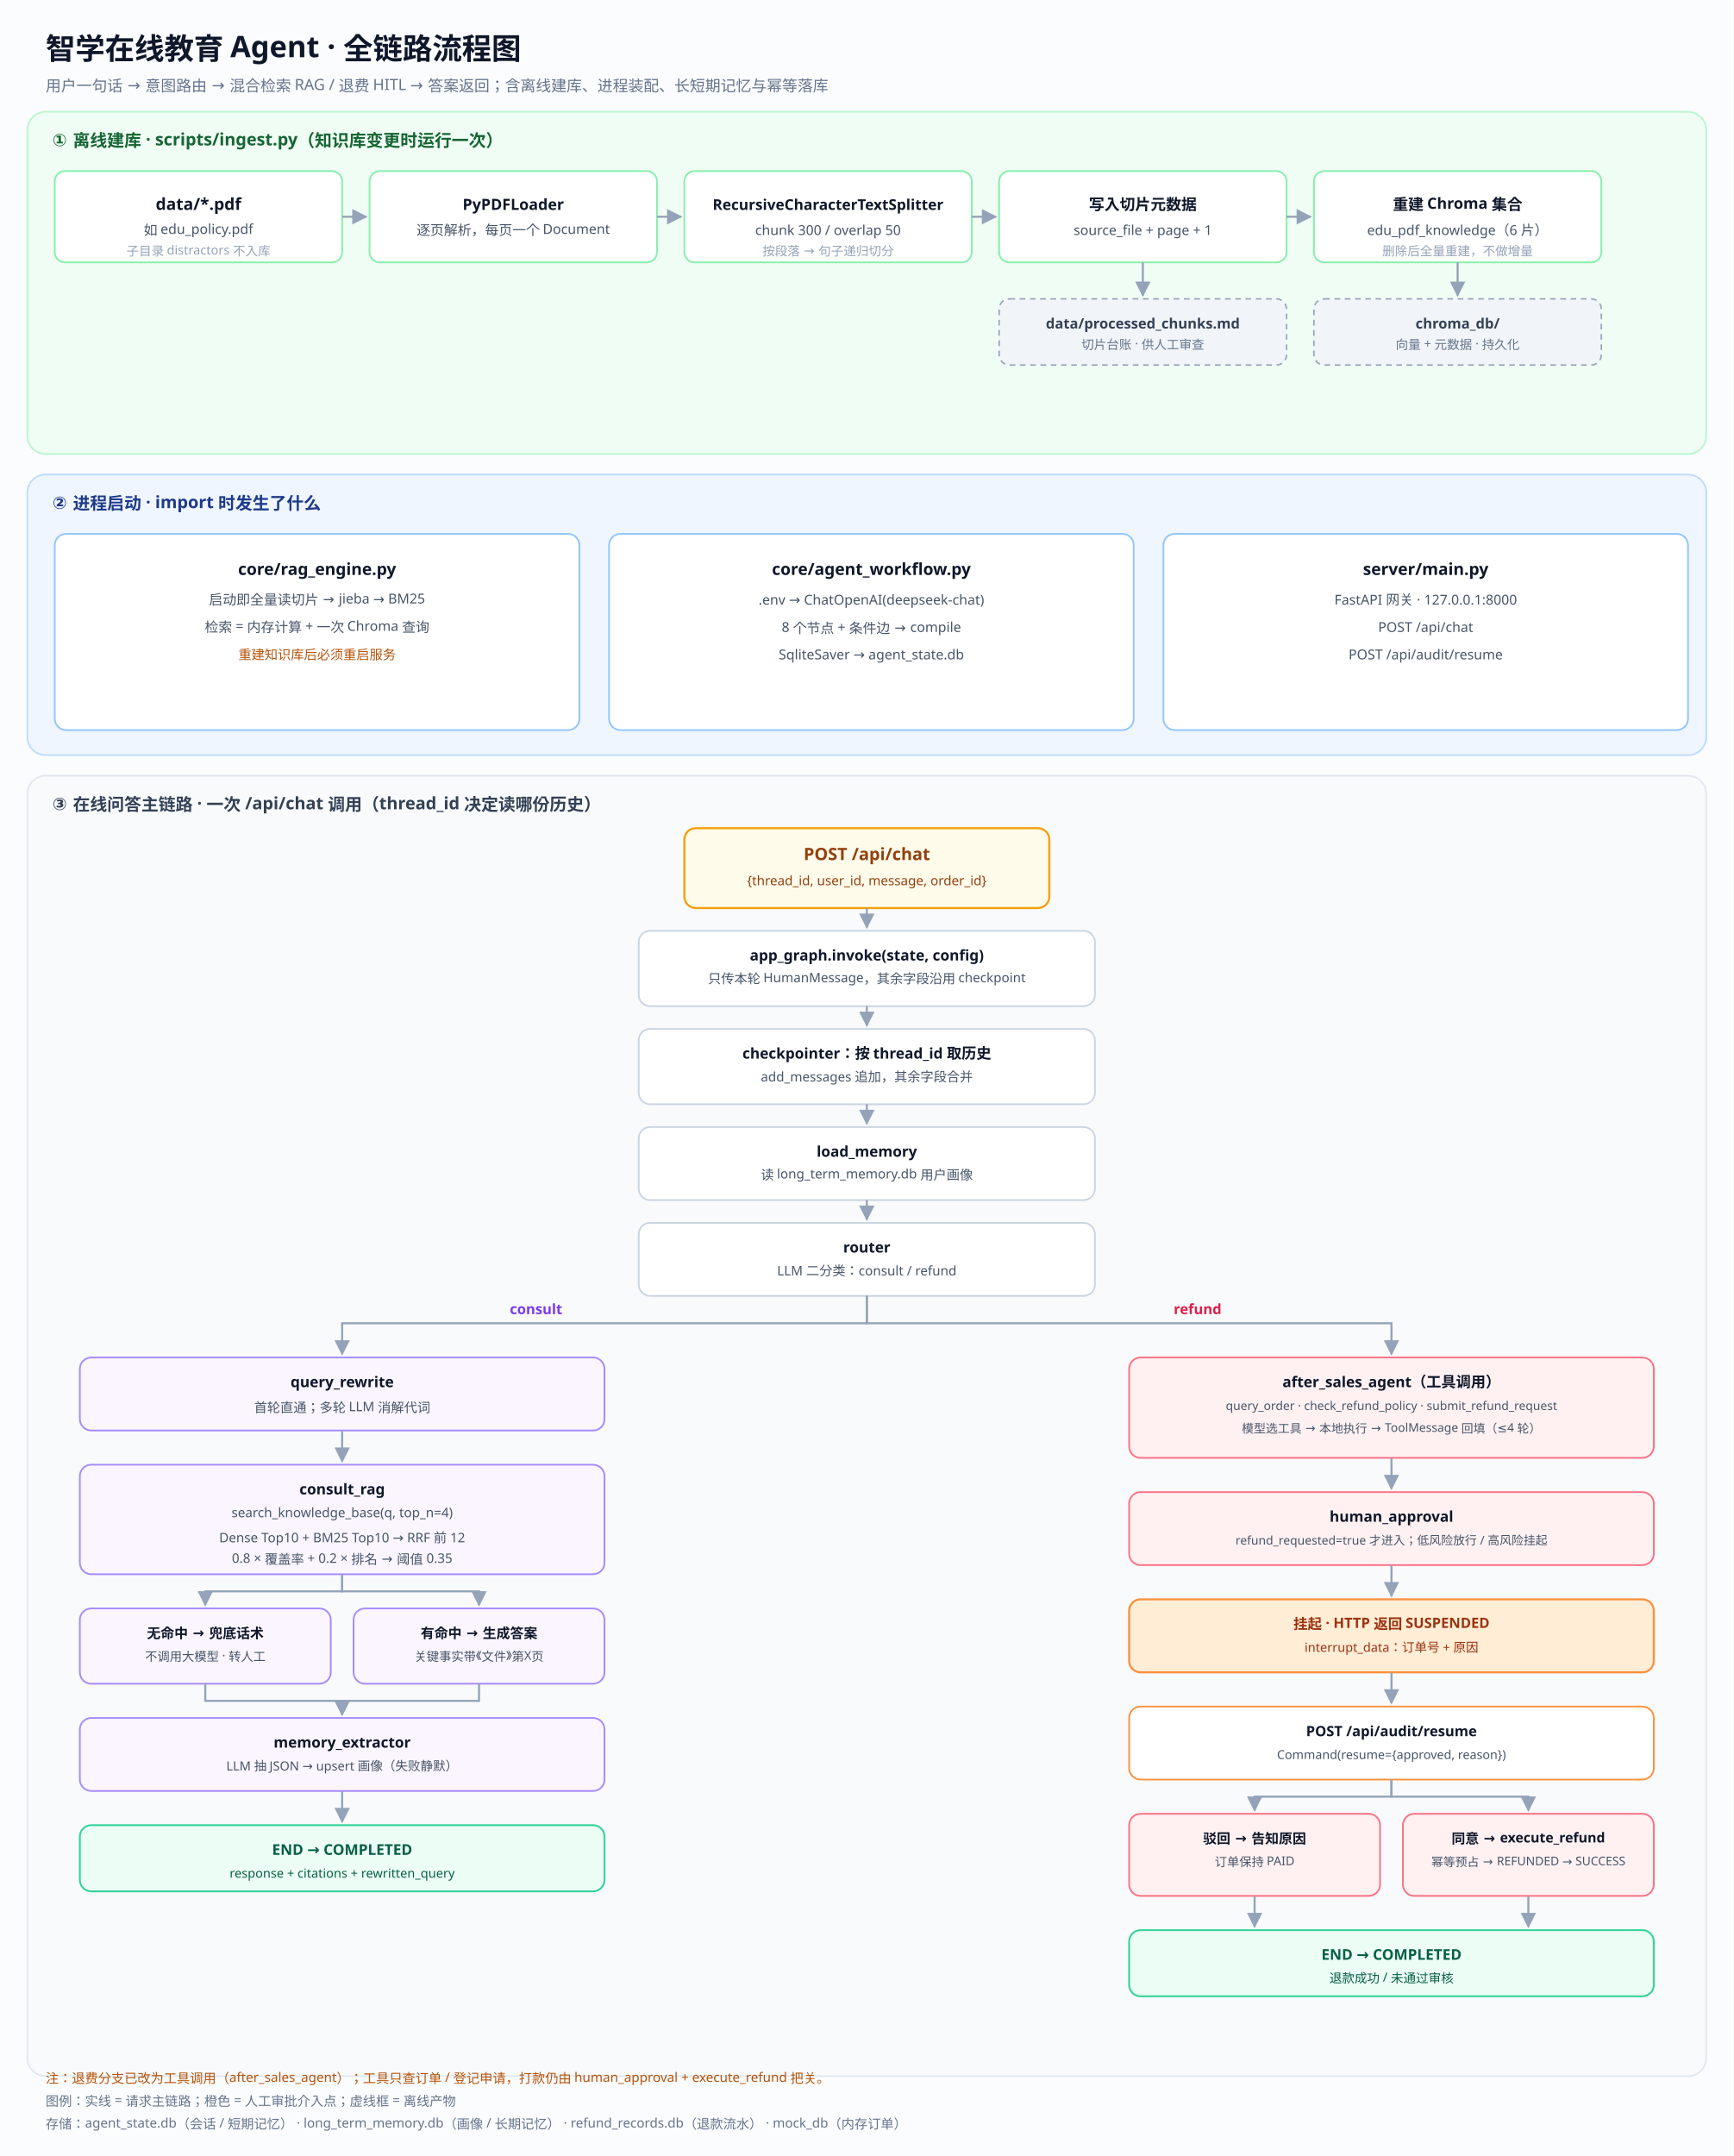
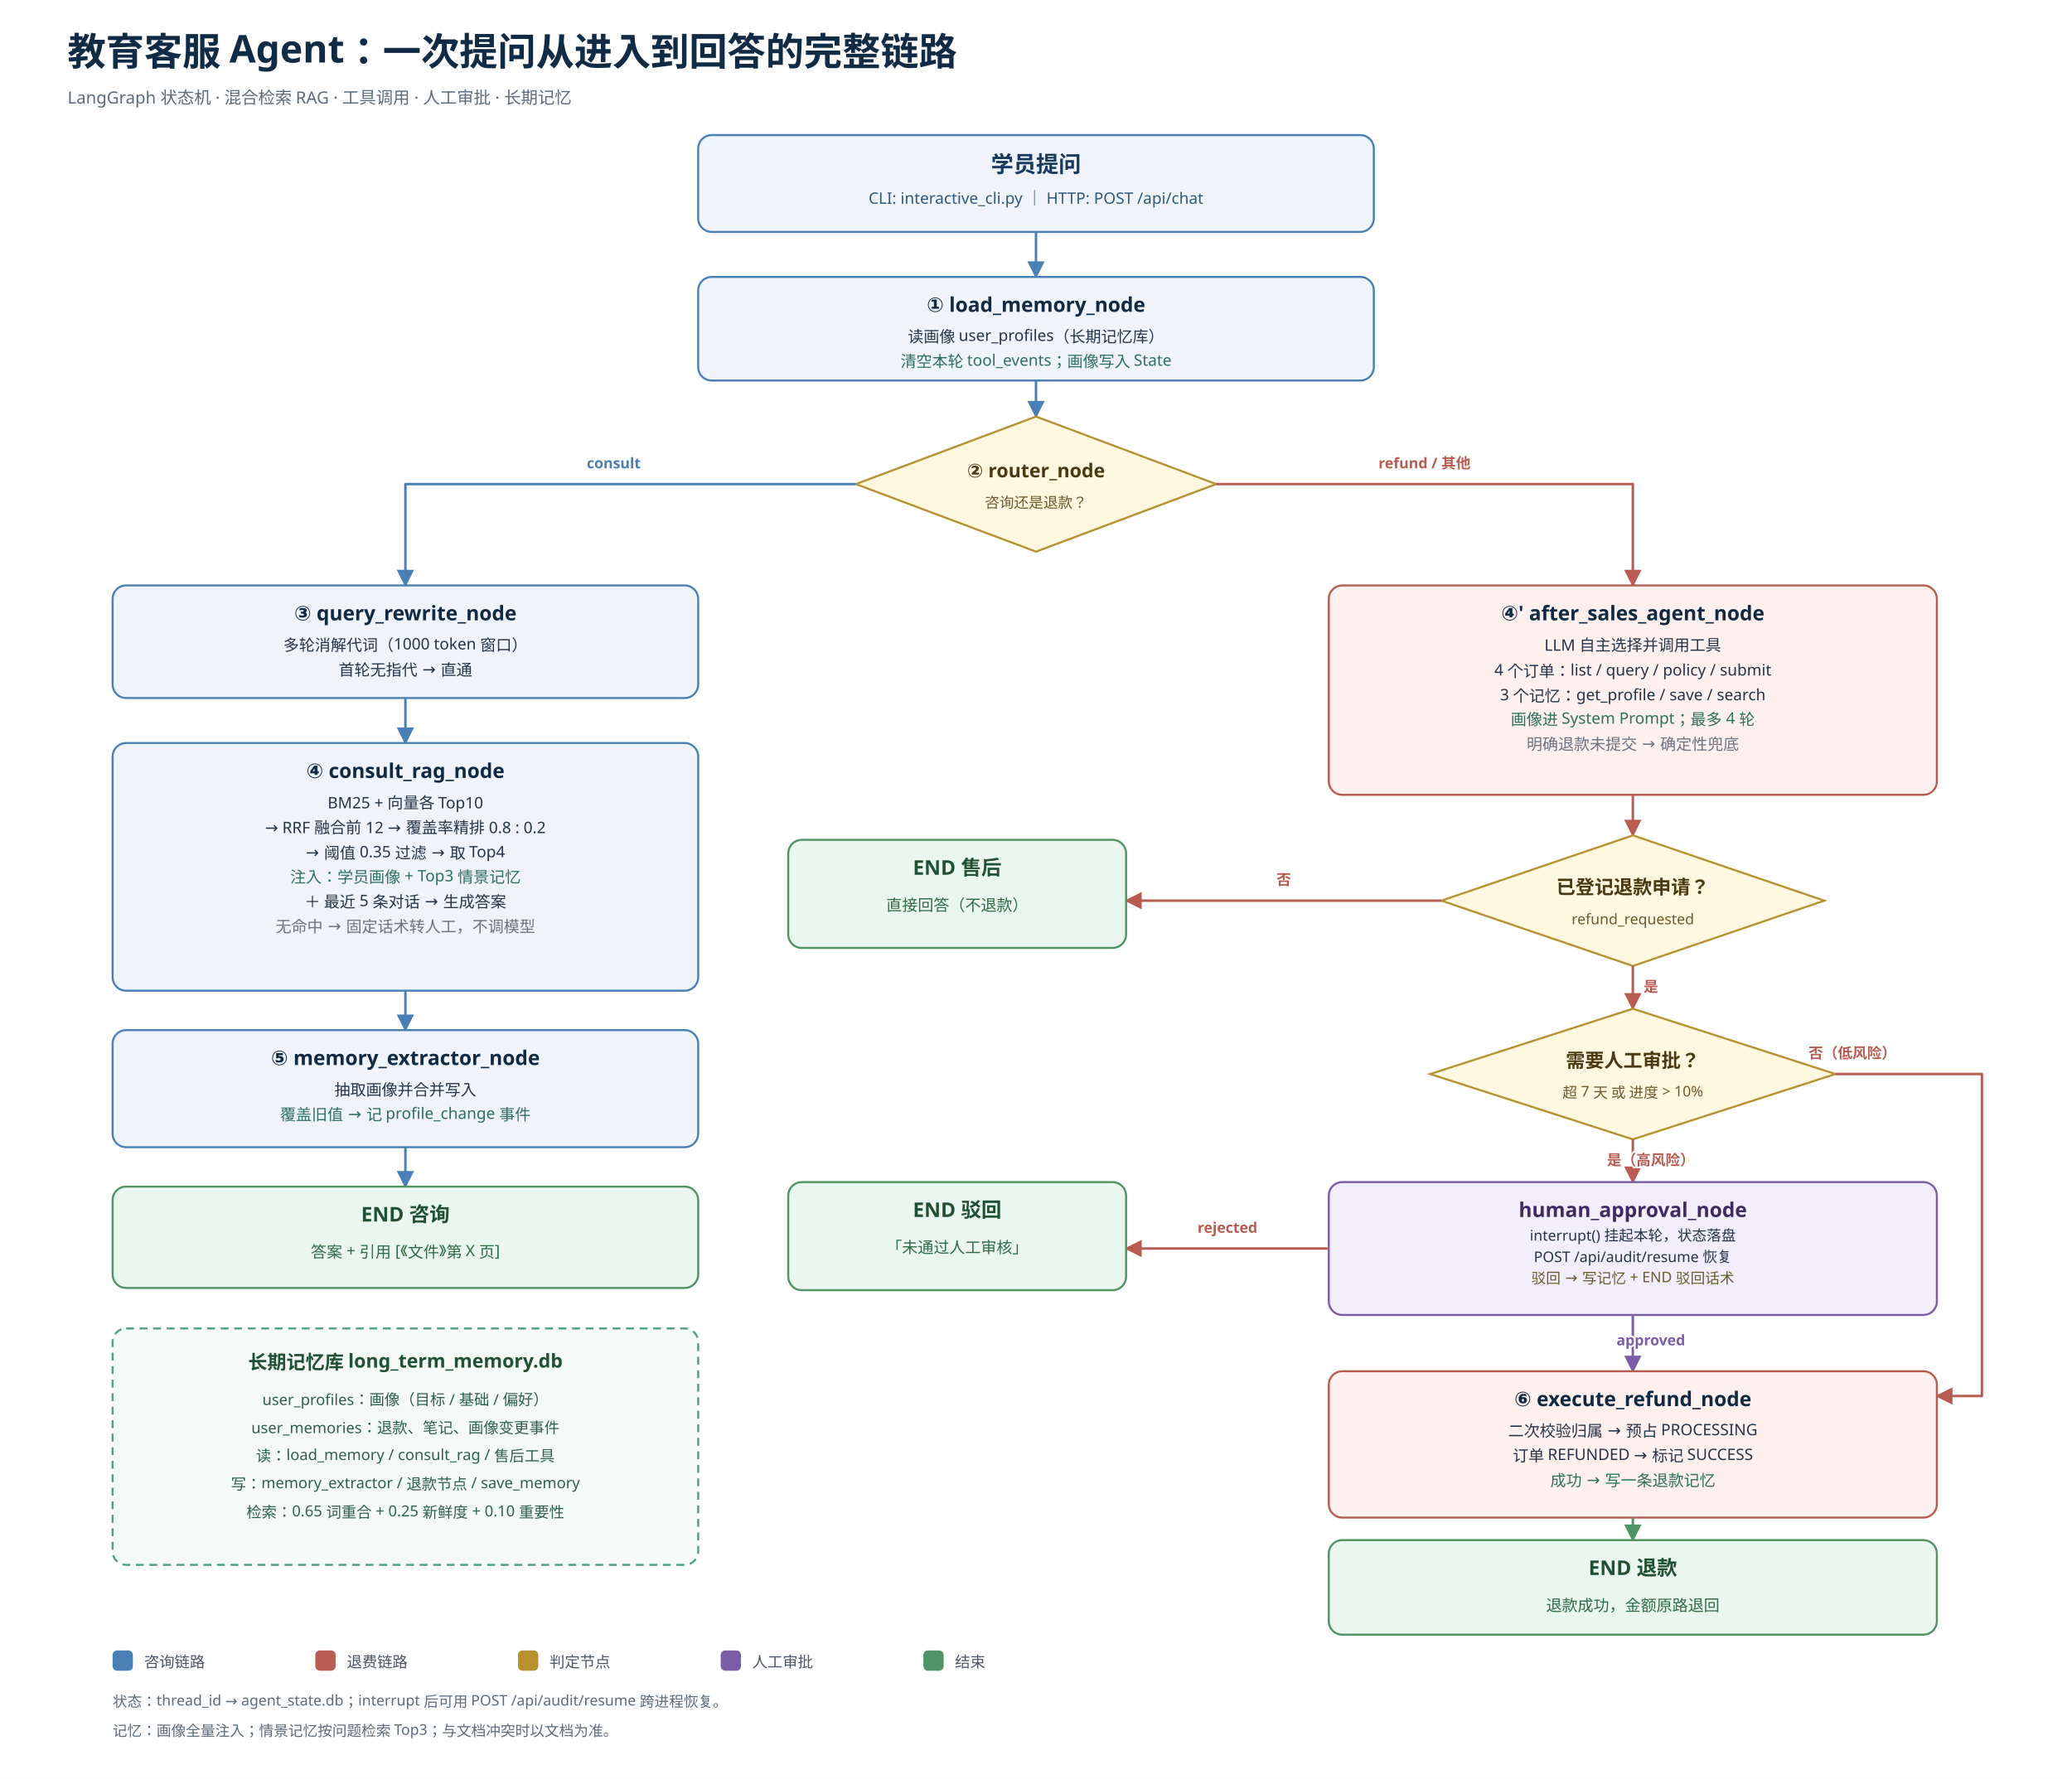
- <svg xmlns="http://www.w3.org/2000/svg" width="1520" height="1890" viewBox="0 0 1520 1890" font-family="'Microsoft YaHei','PingFang SC','Noto Sans SC',sans-serif">
+ <svg xmlns="http://www.w3.org/2000/svg" width="1840" height="1580" viewBox="0 0 1840 1580">
  <defs>
-     <marker id="ar" viewBox="0 0 10 10" refX="9" refY="5" markerWidth="7.5" markerHeight="7.5" orient="auto-start-reverse">
-       <path d="M0,0 L10,5 L0,10 Z" fill="#94a3b8" />
+     <marker id="arrow-blue" viewBox="0 0 10 10" refX="9" refY="5" markerWidth="7" markerHeight="7" orient="auto-start-reverse">
+       <path d="M 0 0 L 10 5 L 0 10 z" fill="#4a7fb5" />
+     </marker>
+     <marker id="arrow-red" viewBox="0 0 10 10" refX="9" refY="5" markerWidth="7" markerHeight="7" orient="auto-start-reverse">
+       <path d="M 0 0 L 10 5 L 0 10 z" fill="#b85c52" />
+     </marker>
+     <marker id="arrow-purple" viewBox="0 0 10 10" refX="9" refY="5" markerWidth="7" markerHeight="7" orient="auto-start-reverse">
+       <path d="M 0 0 L 10 5 L 0 10 z" fill="#7b5ea7" />
+     </marker>
+     <marker id="arrow-green" viewBox="0 0 10 10" refX="9" refY="5" markerWidth="7" markerHeight="7" orient="auto-start-reverse">
+       <path d="M 0 0 L 10 5 L 0 10 z" fill="#4f9464" />
+     </marker>
+     <marker id="arrow-yellow" viewBox="0 0 10 10" refX="9" refY="5" markerWidth="7" markerHeight="7" orient="auto-start-reverse">
+       <path d="M 0 0 L 10 5 L 0 10 z" fill="#b8912f" />
+     </marker>
+     <marker id="arrow-gray" viewBox="0 0 10 10" refX="9" refY="5" markerWidth="7" markerHeight="7" orient="auto-start-reverse">
+       <path d="M 0 0 L 10 5 L 0 10 z" fill="#6b7280" />
    </marker>
  </defs>
-   <rect width="1520" height="1890" fill="#fbfcfe" />
-   <text x="40" y="52" font-size="26" font-weight="700" fill="#0f172a">智学在线教育 Agent · 全链路流程图</text>
-   <text x="40" y="80" font-size="13.5" fill="#64748b">用户一句话 → 意图路由 → 混合检索 RAG / 退费 HITL → 答案返回；含离线建库、进程装配、长短期记忆与幂等落库</text>
-   <rect x="24" y="98" width="1472" height="300" rx="16" fill="#f0fdf4" stroke="#bbf7d0" stroke-width="1.5" />
-   <text x="46" y="128" font-size="15" font-weight="700" fill="#166534">① 离线建库 · scripts/ingest.py（知识库变更时运行一次）</text>
-   <rect x="48" y="150" width="252" height="80" rx="9" fill="#ffffff" stroke="#86efac" stroke-width="1.5" />
-   <text x="174" y="184" text-anchor="middle" font-size="14.5" font-weight="600" fill="#0f172a">data/*.pdf</text>
-   <text x="174" y="206" text-anchor="middle" font-size="12" fill="#475569">如 edu_policy.pdf</text>
-   <text x="174" y="224" text-anchor="middle" font-size="11" fill="#94a3b8">子目录 distractors 不入库</text>
-   <rect x="324" y="150" width="252" height="80" rx="9" fill="#ffffff" stroke="#86efac" stroke-width="1.5" />
-   <text x="450" y="184" text-anchor="middle" font-size="13.5" font-weight="600" fill="#0f172a">PyPDFLoader</text>
-   <text x="450" y="206" text-anchor="middle" font-size="12" fill="#475569">逐页解析，每页一个 Document</text>
-   <rect x="600" y="150" width="252" height="80" rx="9" fill="#ffffff" stroke="#86efac" stroke-width="1.5" />
-   <text x="726" y="184" text-anchor="middle" font-size="13" font-weight="600" fill="#0f172a">RecursiveCharacterTextSplitter</text>
-   <text x="726" y="206" text-anchor="middle" font-size="12" fill="#475569">chunk 300 / overlap 50</text>
-   <text x="726" y="224" text-anchor="middle" font-size="11" fill="#94a3b8">按段落 → 句子递归切分</text>
-   <rect x="876" y="150" width="252" height="80" rx="9" fill="#ffffff" stroke="#86efac" stroke-width="1.5" />
-   <text x="1002" y="184" text-anchor="middle" font-size="13.5" font-weight="600" fill="#0f172a">写入切片元数据</text>
-   <text x="1002" y="206" text-anchor="middle" font-size="12" fill="#475569">source_file + page + 1</text>
-   <rect x="1152" y="150" width="252" height="80" rx="9" fill="#ffffff" stroke="#86efac" stroke-width="1.5" />
-   <text x="1278" y="184" text-anchor="middle" font-size="13.5" font-weight="600" fill="#0f172a">重建 Chroma 集合</text>
-   <text x="1278" y="206" text-anchor="middle" font-size="12" fill="#475569">edu_pdf_knowledge（6 片）</text>
-   <text x="1278" y="224" text-anchor="middle" font-size="11" fill="#94a3b8">删除后全量重建，不做增量</text>
-   <rect x="876" y="262" width="252" height="58" rx="9" fill="#f1f5f9" stroke="#94a3b8" stroke-width="1.3" stroke-dasharray="5 4" />
-   <text x="1002" y="288" text-anchor="middle" font-size="12.5" font-weight="600" fill="#334155">data/processed_chunks.md</text>
-   <text x="1002" y="306" text-anchor="middle" font-size="11" fill="#64748b">切片台账 · 供人工审查</text>
-   <rect x="1152" y="262" width="252" height="58" rx="9" fill="#f1f5f9" stroke="#94a3b8" stroke-width="1.3" stroke-dasharray="5 4" />
-   <text x="1278" y="288" text-anchor="middle" font-size="12.5" font-weight="600" fill="#334155">chroma_db/</text>
-   <text x="1278" y="306" text-anchor="middle" font-size="11" fill="#64748b">向量 + 元数据 · 持久化</text>
-   <path d="M300 190 H321" stroke="#94a3b8" stroke-width="1.8" fill="none" marker-end="url(#ar)" />
-   <path d="M576 190 H597" stroke="#94a3b8" stroke-width="1.8" fill="none" marker-end="url(#ar)" />
-   <path d="M852 190 H873" stroke="#94a3b8" stroke-width="1.8" fill="none" marker-end="url(#ar)" />
-   <path d="M1128 190 H1149" stroke="#94a3b8" stroke-width="1.8" fill="none" marker-end="url(#ar)" />
-   <path d="M1002 230 V259" stroke="#94a3b8" stroke-width="1.8" fill="none" marker-end="url(#ar)" />
-   <path d="M1278 230 V259" stroke="#94a3b8" stroke-width="1.8" fill="none" marker-end="url(#ar)" />
-   <rect x="24" y="416" width="1472" height="246" rx="16" fill="#eff6ff" stroke="#bfdbfe" stroke-width="1.5" />
-   <text x="46" y="446" font-size="15" font-weight="700" fill="#1e3a8a">② 进程启动 · import 时发生了什么</text>
-   <rect x="48" y="468" width="460" height="172" rx="10" fill="#ffffff" stroke="#93c5fd" stroke-width="1.5" />
-   <text x="278" y="504" text-anchor="middle" font-size="14.5" font-weight="700" fill="#0f172a">core/rag_engine.py</text>
-   <text x="278" y="530" text-anchor="middle" font-size="12" fill="#475569">启动即全量读切片 → jieba → BM25</text>
-   <text x="278" y="554" text-anchor="middle" font-size="12" fill="#475569">检索 = 内存计算 + 一次 Chroma 查询</text>
-   <text x="278" y="578" text-anchor="middle" font-size="11.5" fill="#b45309">重建知识库后必须重启服务</text>
-   <rect x="534" y="468" width="460" height="172" rx="10" fill="#ffffff" stroke="#93c5fd" stroke-width="1.5" />
-   <text x="764" y="504" text-anchor="middle" font-size="14.5" font-weight="700" fill="#0f172a">core/agent_workflow.py</text>
-   <text x="764" y="530" text-anchor="middle" font-size="12" fill="#475569">.env → ChatOpenAI(deepseek-chat)</text>
-   <text x="764" y="554" text-anchor="middle" font-size="12" fill="#475569">8 个节点 + 条件边 → compile</text>
-   <text x="764" y="578" text-anchor="middle" font-size="12" fill="#475569">SqliteSaver → agent_state.db</text>
-   <rect x="1020" y="468" width="460" height="172" rx="10" fill="#ffffff" stroke="#93c5fd" stroke-width="1.5" />
-   <text x="1250" y="504" text-anchor="middle" font-size="14.5" font-weight="700" fill="#0f172a">server/main.py</text>
-   <text x="1250" y="530" text-anchor="middle" font-size="12" fill="#475569">FastAPI 网关 · 127.0.0.1:8000</text>
-   <text x="1250" y="554" text-anchor="middle" font-size="12" fill="#475569">POST /api/chat</text>
-   <text x="1250" y="578" text-anchor="middle" font-size="12" fill="#475569">POST /api/audit/resume</text>
-   <rect x="24" y="680" width="1472" height="1140" rx="16" fill="#f8fafc" stroke="#e2e8f0" stroke-width="1.5" />
-   <text x="46" y="710" font-size="15" font-weight="700" fill="#334155">③ 在线问答主链路 · 一次 /api/chat 调用（thread_id 决定读哪份历史）</text>
-   <rect x="600" y="726" width="320" height="70" rx="10" fill="#fffbeb" stroke="#f59e0b" stroke-width="1.8" />
-   <text x="760" y="754" text-anchor="middle" font-size="15" font-weight="700" fill="#92400e">POST /api/chat</text>
-   <text x="760" y="776" text-anchor="middle" font-size="11.5" fill="#92400e">{thread_id, user_id, message, order_id}</text>
-   <rect x="560" y="816" width="400" height="66" rx="10" fill="#ffffff" stroke="#cbd5e1" stroke-width="1.5" />
-   <text x="760" y="842" text-anchor="middle" font-size="13" font-weight="600" fill="#0f172a">app_graph.invoke(state, config)</text>
-   <text x="760" y="862" text-anchor="middle" font-size="11.5" fill="#475569">只传本轮 HumanMessage，其余字段沿用 checkpoint</text>
-   <rect x="560" y="902" width="400" height="66" rx="10" fill="#ffffff" stroke="#cbd5e1" stroke-width="1.5" />
-   <text x="760" y="928" text-anchor="middle" font-size="13" font-weight="600" fill="#0f172a">checkpointer：按 thread_id 取历史</text>
-   <text x="760" y="948" text-anchor="middle" font-size="11.5" fill="#475569">add_messages 追加，其余字段合并</text>
-   <rect x="560" y="988" width="400" height="64" rx="10" fill="#ffffff" stroke="#cbd5e1" stroke-width="1.5" />
-   <text x="760" y="1014" text-anchor="middle" font-size="13" font-weight="600" fill="#0f172a">load_memory</text>
-   <text x="760" y="1034" text-anchor="middle" font-size="11.5" fill="#475569">读 long_term_memory.db 用户画像</text>
-   <rect x="560" y="1072" width="400" height="64" rx="10" fill="#ffffff" stroke="#cbd5e1" stroke-width="1.5" />
-   <text x="760" y="1098" text-anchor="middle" font-size="13" font-weight="600" fill="#0f172a">router</text>
-   <text x="760" y="1118" text-anchor="middle" font-size="11.5" fill="#475569">LLM 二分类：consult / refund</text>
-   <path d="M760 796 V813" stroke="#94a3b8" stroke-width="1.8" fill="none" marker-end="url(#ar)" />
-   <path d="M760 882 V899" stroke="#94a3b8" stroke-width="1.8" fill="none" marker-end="url(#ar)" />
-   <path d="M760 968 V985" stroke="#94a3b8" stroke-width="1.8" fill="none" marker-end="url(#ar)" />
-   <path d="M760 1052 V1069" stroke="#94a3b8" stroke-width="1.8" fill="none" marker-end="url(#ar)" />
-   <path d="M760 1136 V1160 H300 V1187" stroke="#94a3b8" stroke-width="1.8" fill="none" marker-end="url(#ar)" />
-   <path d="M760 1136 V1160 H1220 V1187" stroke="#94a3b8" stroke-width="1.8" fill="none" marker-end="url(#ar)" />
-   <text x="470" y="1152" text-anchor="middle" font-size="12.5" font-weight="700" fill="#7c3aed">consult</text>
-   <text x="1050" y="1152" text-anchor="middle" font-size="12.5" font-weight="700" fill="#e11d48">refund</text>
-   <rect x="70" y="1190" width="460" height="64" rx="10" fill="#faf5ff" stroke="#a78bfa" stroke-width="1.5" />
-   <text x="300" y="1216" text-anchor="middle" font-size="13" font-weight="600" fill="#0f172a">query_rewrite</text>
-   <text x="300" y="1238" text-anchor="middle" font-size="11.5" fill="#475569">首轮直通；多轮 LLM 消解代词</text>
-   <rect x="70" y="1284" width="460" height="96" rx="10" fill="#faf5ff" stroke="#a78bfa" stroke-width="1.5" />
-   <text x="300" y="1310" text-anchor="middle" font-size="13" font-weight="600" fill="#0f172a">consult_rag</text>
-   <text x="300" y="1330" text-anchor="middle" font-size="11.5" fill="#475569">search_knowledge_base(q, top_n=4)</text>
-   <text x="300" y="1352" text-anchor="middle" font-size="11.5" fill="#475569">Dense Top10 + BM25 Top10 → RRF 前 12</text>
-   <text x="300" y="1370" text-anchor="middle" font-size="11.5" fill="#475569">0.8 × 覆盖率 + 0.2 × 排名 → 阈值 0.35</text>
-   <rect x="70" y="1410" width="220" height="66" rx="10" fill="#faf5ff" stroke="#a78bfa" stroke-width="1.5" />
-   <text x="180" y="1436" text-anchor="middle" font-size="12" font-weight="600" fill="#0f172a">无命中 → 兜底话术</text>
-   <text x="180" y="1456" text-anchor="middle" font-size="10.8" fill="#475569">不调用大模型 · 转人工</text>
-   <rect x="310" y="1410" width="220" height="66" rx="10" fill="#faf5ff" stroke="#a78bfa" stroke-width="1.5" />
-   <text x="420" y="1436" text-anchor="middle" font-size="12" font-weight="600" fill="#0f172a">有命中 → 生成答案</text>
-   <text x="420" y="1456" text-anchor="middle" font-size="10.8" fill="#475569">关键事实带《文件》第X页</text>
-   <rect x="70" y="1506" width="460" height="64" rx="10" fill="#faf5ff" stroke="#a78bfa" stroke-width="1.5" />
-   <text x="300" y="1532" text-anchor="middle" font-size="13" font-weight="600" fill="#0f172a">memory_extractor</text>
-   <text x="300" y="1552" text-anchor="middle" font-size="11" fill="#475569">LLM 抽 JSON → upsert 画像（失败静默）</text>
-   <rect x="70" y="1600" width="460" height="58" rx="10" fill="#ecfdf5" stroke="#34d399" stroke-width="1.6" />
-   <text x="300" y="1626" text-anchor="middle" font-size="13" font-weight="700" fill="#065f46">END → COMPLETED</text>
-   <text x="300" y="1646" text-anchor="middle" font-size="11" fill="#065f46">response + citations + rewritten_query</text>
-   <path d="M300 1254 V1281" stroke="#94a3b8" stroke-width="1.8" fill="none" marker-end="url(#ar)" />
-   <path d="M300 1380 V1395 H180 V1407" stroke="#94a3b8" stroke-width="1.8" fill="none" marker-end="url(#ar)" />
-   <path d="M300 1380 V1395 H420 V1407" stroke="#94a3b8" stroke-width="1.8" fill="none" marker-end="url(#ar)" />
-   <path d="M180 1476 V1491 H300 V1503" stroke="#94a3b8" stroke-width="1.8" fill="none" marker-end="url(#ar)" />
-   <path d="M420 1476 V1491 H300 V1503" stroke="#94a3b8" stroke-width="1.8" fill="none" marker-end="url(#ar)" />
-   <path d="M300 1570 V1597" stroke="#94a3b8" stroke-width="1.8" fill="none" marker-end="url(#ar)" />
-   <rect x="990" y="1190" width="460" height="88" rx="10" fill="#fff1f2" stroke="#fb7185" stroke-width="1.5" />
-   <text x="1220" y="1216" text-anchor="middle" font-size="13" font-weight="600" fill="#0f172a">after_sales_agent（工具调用）</text>
-   <text x="1220" y="1236" text-anchor="middle" font-size="10.5" fill="#475569">query_order · check_refund_policy · submit_refund_request</text>
-   <text x="1220" y="1256" text-anchor="middle" font-size="10.5" fill="#475569">模型选工具 → 本地执行 → ToolMessage 回填（≤4 轮）</text>
-   <rect x="990" y="1308" width="460" height="64" rx="10" fill="#fff1f2" stroke="#fb7185" stroke-width="1.5" />
-   <text x="1220" y="1334" text-anchor="middle" font-size="13" font-weight="600" fill="#0f172a">human_approval</text>
-   <text x="1220" y="1354" text-anchor="middle" font-size="10.5" fill="#475569">refund_requested=true 才进入；低风险放行 / 高风险挂起</text>
-   <rect x="990" y="1402" width="460" height="64" rx="10" fill="#ffedd5" stroke="#fb923c" stroke-width="1.8" />
-   <text x="1220" y="1428" text-anchor="middle" font-size="12.5" font-weight="700" fill="#9a3412">挂起 · HTTP 返回 SUSPENDED</text>
-   <text x="1220" y="1448" text-anchor="middle" font-size="11" fill="#9a3412">interrupt_data：订单号 + 原因</text>
-   <rect x="990" y="1496" width="460" height="64" rx="10" fill="#ffffff" stroke="#fb923c" stroke-width="1.5" />
-   <text x="1220" y="1522" text-anchor="middle" font-size="12.5" font-weight="600" fill="#0f172a">POST /api/audit/resume</text>
-   <text x="1220" y="1542" text-anchor="middle" font-size="10.8" fill="#475569">Command(resume={approved, reason})</text>
-   <rect x="990" y="1590" width="220" height="72" rx="10" fill="#fff1f2" stroke="#fb7185" stroke-width="1.5" />
-   <text x="1100" y="1616" text-anchor="middle" font-size="12" font-weight="600" fill="#0f172a">驳回 → 告知原因</text>
-   <text x="1100" y="1636" text-anchor="middle" font-size="10.8" fill="#475569">订单保持 PAID</text>
-   <rect x="1230" y="1590" width="220" height="72" rx="10" fill="#fff1f2" stroke="#fb7185" stroke-width="1.5" />
-   <text x="1340" y="1616" text-anchor="middle" font-size="12" font-weight="600" fill="#0f172a">同意 → execute_refund</text>
-   <text x="1340" y="1636" text-anchor="middle" font-size="10.5" fill="#475569">幂等预占 → REFUNDED → SUCCESS</text>
-   <rect x="990" y="1692" width="460" height="58" rx="10" fill="#ecfdf5" stroke="#34d399" stroke-width="1.6" />
-   <text x="1220" y="1718" text-anchor="middle" font-size="13" font-weight="700" fill="#065f46">END → COMPLETED</text>
-   <text x="1220" y="1738" text-anchor="middle" font-size="11" fill="#065f46">退款成功 / 未通过审核</text>
-   <path d="M1220 1278 V1305" stroke="#94a3b8" stroke-width="1.8" fill="none" marker-end="url(#ar)" />
-   <path d="M1220 1372 V1399" stroke="#94a3b8" stroke-width="1.8" fill="none" marker-end="url(#ar)" />
-   <path d="M1220 1466 V1493" stroke="#94a3b8" stroke-width="1.8" fill="none" marker-end="url(#ar)" />
-   <path d="M1220 1560 V1575 H1100 V1587" stroke="#94a3b8" stroke-width="1.8" fill="none" marker-end="url(#ar)" />
-   <path d="M1220 1560 V1575 H1340 V1587" stroke="#94a3b8" stroke-width="1.8" fill="none" marker-end="url(#ar)" />
-   <path d="M1100 1662 V1689" stroke="#94a3b8" stroke-width="1.8" fill="none" marker-end="url(#ar)" />
-   <path d="M1340 1662 V1689" stroke="#94a3b8" stroke-width="1.8" fill="none" marker-end="url(#ar)" />
-   <text x="40" y="1826" font-size="11.5" fill="#b45309">注：退费分支已改为工具调用（after_sales_agent）；工具只查订单 / 登记申请，打款仍由 human_approval + execute_refund 把关。</text>
-   <text x="40" y="1846" font-size="11.5" fill="#64748b">图例：实线 = 请求主链路；橙色 = 人工审批介入点；虚线框 = 离线产物</text>
-   <text x="40" y="1866" font-size="11.5" fill="#64748b">存储：agent_state.db（会话 / 短期记忆） · long_term_memory.db（画像 / 长期记忆） · refund_records.db（退款流水） · mock_db（内存订单）</text>
+   <rect width="1840" height="1580" fill="#ffffff" />
+   <text x="60" y="58" font-family="Microsoft YaHei, Segoe UI, sans-serif" font-size="34" font-weight="bold" fill="#0f2b46" text-anchor="start">教育客服 Agent：一次提问从进入到回答的完整链路</text>
+   <text x="60" y="92" font-family="Microsoft YaHei, Segoe UI, sans-serif" font-size="15" font-weight="normal" fill="#5b6b7c" text-anchor="start">LangGraph 状态机 · 混合检索 RAG · 工具调用 · 人工审批 · 长期记忆</text>
+   <rect x="620" y="120" width="600" height="86" rx="12" fill="#eef4fa" stroke="#4a7fb5" stroke-width="1.8" />
+   <text x="920" y="153" font-family="Microsoft YaHei, Segoe UI, sans-serif" font-size="20" font-weight="bold" fill="#173a5e" text-anchor="middle">学员提问</text>
+   <text x="920" y="181" font-family="Microsoft YaHei, Segoe UI, sans-serif" font-size="14" font-weight="normal" fill="#31577a" text-anchor="middle">CLI: interactive_cli.py ｜ HTTP: POST /api/chat</text>
+   <path d="M 920,206 L 920,246" fill="none" stroke="#4a7fb5" stroke-width="2.2" stroke-linejoin="round" marker-end="url(#arrow-blue)" />
+   <rect x="620" y="246" width="600" height="92" rx="12" fill="#eef4fa" stroke="#4a7fb5" stroke-width="1.8" />
+   <text x="920.0" y="277" font-family="Microsoft YaHei, Segoe UI, sans-serif" font-size="18" font-weight="bold" fill="#102a43" text-anchor="middle">① load_memory_node</text>
+   <text x="920.0" y="304" font-family="Microsoft YaHei, Segoe UI, sans-serif" font-size="14" font-weight="normal" fill="#243447" text-anchor="middle">读画像 user_profiles（长期记忆库）</text>
+   <text x="920.0" y="326" font-family="Microsoft YaHei, Segoe UI, sans-serif" font-size="14" font-weight="normal" fill="#2f6f5e" text-anchor="middle">清空本轮 tool_events；画像写入 State</text>
+   <path d="M 920,338 L 920,370" fill="none" stroke="#4a7fb5" stroke-width="2.2" stroke-linejoin="round" marker-end="url(#arrow-blue)" />
+   <polygon points="920,370.0 1080.0,430 920,490.0 760.0,430" fill="#fff8e1" stroke="#b8912f" stroke-width="1.8" />
+   <text x="920" y="424" font-family="Microsoft YaHei, Segoe UI, sans-serif" font-size="17" font-weight="bold" fill="#4a3a12" text-anchor="middle">② router_node</text>
+   <text x="920" y="451" font-family="Microsoft YaHei, Segoe UI, sans-serif" font-size="13" font-weight="normal" fill="#6b5a2a" text-anchor="middle">咨询还是退款？</text>
+   <path d="M 760,430 L 360,430 L 360,520" fill="none" stroke="#4a7fb5" stroke-width="2.2" stroke-linejoin="round" marker-end="url(#arrow-blue)" />
+   <text x="545" y="416" font-family="Microsoft YaHei, Segoe UI, sans-serif" font-size="13" font-weight="bold" fill="#4a7fb5" text-anchor="middle" stroke="#ffffff" stroke-width="3" paint-order="stroke">consult</text>
+   <rect x="100" y="520" width="520" height="100" rx="12" fill="#eef4fa" stroke="#4a7fb5" stroke-width="1.8" />
+   <text x="360.0" y="551" font-family="Microsoft YaHei, Segoe UI, sans-serif" font-size="18" font-weight="bold" fill="#102a43" text-anchor="middle">③ query_rewrite_node</text>
+   <text x="360.0" y="578" font-family="Microsoft YaHei, Segoe UI, sans-serif" font-size="14" font-weight="normal" fill="#243447" text-anchor="middle">多轮消解代词（1000 token 窗口）</text>
+   <text x="360.0" y="600" font-family="Microsoft YaHei, Segoe UI, sans-serif" font-size="14" font-weight="normal" fill="#243447" text-anchor="middle">首轮无指代 → 直通</text>
+   <path d="M 360,620 L 360,660" fill="none" stroke="#4a7fb5" stroke-width="2.2" stroke-linejoin="round" marker-end="url(#arrow-blue)" />
+   <rect x="100" y="660" width="520" height="220" rx="12" fill="#eef4fa" stroke="#4a7fb5" stroke-width="1.8" />
+   <text x="360.0" y="691" font-family="Microsoft YaHei, Segoe UI, sans-serif" font-size="18" font-weight="bold" fill="#102a43" text-anchor="middle">④ consult_rag_node</text>
+   <text x="360.0" y="718" font-family="Microsoft YaHei, Segoe UI, sans-serif" font-size="14" font-weight="normal" fill="#243447" text-anchor="middle">BM25 + 向量各 Top10</text>
+   <text x="360.0" y="740" font-family="Microsoft YaHei, Segoe UI, sans-serif" font-size="14" font-weight="normal" fill="#243447" text-anchor="middle">→ RRF 融合前 12 → 覆盖率精排 0.8 : 0.2</text>
+   <text x="360.0" y="762" font-family="Microsoft YaHei, Segoe UI, sans-serif" font-size="14" font-weight="normal" fill="#243447" text-anchor="middle">→ 阈值 0.35 过滤 → 取 Top4</text>
+   <text x="360.0" y="784" font-family="Microsoft YaHei, Segoe UI, sans-serif" font-size="14" font-weight="normal" fill="#2f6f5e" text-anchor="middle">注入：学员画像 + Top3 情景记忆</text>
+   <text x="360.0" y="806" font-family="Microsoft YaHei, Segoe UI, sans-serif" font-size="14" font-weight="normal" fill="#243447" text-anchor="middle">＋ 最近 5 条对话 → 生成答案</text>
+   <text x="360.0" y="828" font-family="Microsoft YaHei, Segoe UI, sans-serif" font-size="14" font-weight="normal" fill="#6b7280" text-anchor="middle">无命中 → 固定话术转人工，不调模型</text>
+   <path d="M 360,880 L 360,915" fill="none" stroke="#4a7fb5" stroke-width="2.2" stroke-linejoin="round" marker-end="url(#arrow-blue)" />
+   <rect x="100" y="915" width="520" height="104" rx="12" fill="#eef4fa" stroke="#4a7fb5" stroke-width="1.8" />
+   <text x="360.0" y="946" font-family="Microsoft YaHei, Segoe UI, sans-serif" font-size="18" font-weight="bold" fill="#102a43" text-anchor="middle">⑤ memory_extractor_node</text>
+   <text x="360.0" y="973" font-family="Microsoft YaHei, Segoe UI, sans-serif" font-size="14" font-weight="normal" fill="#243447" text-anchor="middle">抽取画像并合并写入</text>
+   <text x="360.0" y="995" font-family="Microsoft YaHei, Segoe UI, sans-serif" font-size="14" font-weight="normal" fill="#2f6f5e" text-anchor="middle">覆盖旧值 → 记 profile_change 事件</text>
+   <path d="M 360,1019 L 360,1054" fill="none" stroke="#4a7fb5" stroke-width="2.2" stroke-linejoin="round" marker-end="url(#arrow-blue)" />
+   <rect x="100" y="1054" width="520" height="90" rx="12" fill="#eaf7ee" stroke="#4f9464" stroke-width="1.8" />
+   <text x="360.0" y="1085" font-family="Microsoft YaHei, Segoe UI, sans-serif" font-size="18" font-weight="bold" fill="#1f5132" text-anchor="middle">END 咨询</text>
+   <text x="360.0" y="1117" font-family="Microsoft YaHei, Segoe UI, sans-serif" font-size="14" font-weight="normal" fill="#2f6b45" text-anchor="middle">答案 + 引用 [《文件》第 X 页]</text>
+   <path d="M 1080,430 L 1450,430 L 1450,520" fill="none" stroke="#b85c52" stroke-width="2.2" stroke-linejoin="round" marker-end="url(#arrow-red)" />
+   <text x="1265" y="416" font-family="Microsoft YaHei, Segoe UI, sans-serif" font-size="13" font-weight="bold" fill="#b85c52" text-anchor="middle" stroke="#ffffff" stroke-width="3" paint-order="stroke">refund / 其他</text>
+   <rect x="1180" y="520" width="540" height="186" rx="12" fill="#fdf0ef" stroke="#b85c52" stroke-width="1.8" />
+   <text x="1450.0" y="551" font-family="Microsoft YaHei, Segoe UI, sans-serif" font-size="18" font-weight="bold" fill="#102a43" text-anchor="middle">④' after_sales_agent_node</text>
+   <text x="1450.0" y="578" font-family="Microsoft YaHei, Segoe UI, sans-serif" font-size="14" font-weight="normal" fill="#243447" text-anchor="middle">LLM 自主选择并调用工具</text>
+   <text x="1450.0" y="600" font-family="Microsoft YaHei, Segoe UI, sans-serif" font-size="14" font-weight="normal" fill="#243447" text-anchor="middle">4 个订单：list / query / policy / submit</text>
+   <text x="1450.0" y="622" font-family="Microsoft YaHei, Segoe UI, sans-serif" font-size="14" font-weight="normal" fill="#243447" text-anchor="middle">3 个记忆：get_profile / save / search</text>
+   <text x="1450.0" y="644" font-family="Microsoft YaHei, Segoe UI, sans-serif" font-size="14" font-weight="normal" fill="#2f6f5e" text-anchor="middle">画像进 System Prompt；最多 4 轮</text>
+   <text x="1450.0" y="666" font-family="Microsoft YaHei, Segoe UI, sans-serif" font-size="14" font-weight="normal" fill="#6b7280" text-anchor="middle">明确退款未提交 → 确定性兜底</text>
+   <path d="M 1450,706 L 1450,742" fill="none" stroke="#b85c52" stroke-width="2.2" stroke-linejoin="round" marker-end="url(#arrow-red)" />
+   <polygon points="1450,742.0 1620.0,800 1450,858.0 1280.0,800" fill="#fff8e1" stroke="#b8912f" stroke-width="1.8" />
+   <text x="1450" y="794" font-family="Microsoft YaHei, Segoe UI, sans-serif" font-size="17" font-weight="bold" fill="#4a3a12" text-anchor="middle">已登记退款申请？</text>
+   <text x="1450" y="821" font-family="Microsoft YaHei, Segoe UI, sans-serif" font-size="13" font-weight="normal" fill="#6b5a2a" text-anchor="middle">refund_requested</text>
+   <path d="M 1280,800 L 1000,800" fill="none" stroke="#b85c52" stroke-width="2.2" stroke-linejoin="round" marker-end="url(#arrow-red)" />
+   <text x="1140" y="786" font-family="Microsoft YaHei, Segoe UI, sans-serif" font-size="13" font-weight="bold" fill="#b85c52" text-anchor="middle" stroke="#ffffff" stroke-width="3" paint-order="stroke">否</text>
+   <rect x="700" y="746" width="300" height="96" rx="12" fill="#eaf7ee" stroke="#4f9464" stroke-width="1.8" />
+   <text x="850.0" y="777" font-family="Microsoft YaHei, Segoe UI, sans-serif" font-size="18" font-weight="bold" fill="#1f5132" text-anchor="middle">END 售后</text>
+   <text x="850.0" y="809" font-family="Microsoft YaHei, Segoe UI, sans-serif" font-size="14" font-weight="normal" fill="#2f6b45" text-anchor="middle">直接回答（不退款）</text>
+   <path d="M 1450,858 L 1450,896" fill="none" stroke="#b85c52" stroke-width="2.2" stroke-linejoin="round" marker-end="url(#arrow-red)" />
+   <text x="1466" y="881" font-family="Microsoft YaHei, Segoe UI, sans-serif" font-size="13" font-weight="bold" fill="#b85c52" text-anchor="middle" stroke="#ffffff" stroke-width="3" paint-order="stroke">是</text>
+   <polygon points="1450,896.0 1630.0,954 1450,1012.0 1270.0,954" fill="#fff8e1" stroke="#b8912f" stroke-width="1.8" />
+   <text x="1450" y="948" font-family="Microsoft YaHei, Segoe UI, sans-serif" font-size="17" font-weight="bold" fill="#4a3a12" text-anchor="middle">需要人工审批？</text>
+   <text x="1450" y="975" font-family="Microsoft YaHei, Segoe UI, sans-serif" font-size="13" font-weight="normal" fill="#6b5a2a" text-anchor="middle">超 7 天 或 进度 &gt; 10%</text>
+   <path d="M 1450,1012 L 1450,1050" fill="none" stroke="#b85c52" stroke-width="2.2" stroke-linejoin="round" marker-end="url(#arrow-red)" />
+   <text x="1466" y="1035" font-family="Microsoft YaHei, Segoe UI, sans-serif" font-size="13" font-weight="bold" fill="#b85c52" text-anchor="middle" stroke="#ffffff" stroke-width="3" paint-order="stroke">是（高风险）</text>
+   <rect x="1180" y="1050" width="540" height="118" rx="12" fill="#f3eefb" stroke="#7b5ea7" stroke-width="1.8" />
+   <text x="1450.0" y="1081" font-family="Microsoft YaHei, Segoe UI, sans-serif" font-size="18" font-weight="bold" fill="#3f2a63" text-anchor="middle">human_approval_node</text>
+   <text x="1450.0" y="1102" font-family="Microsoft YaHei, Segoe UI, sans-serif" font-size="13" font-weight="normal" fill="#243447" text-anchor="middle">interrupt() 挂起本轮，状态落盘</text>
+   <text x="1450.0" y="1121" font-family="Microsoft YaHei, Segoe UI, sans-serif" font-size="13" font-weight="normal" fill="#243447" text-anchor="middle">POST /api/audit/resume 恢复</text>
+   <text x="1450.0" y="1140" font-family="Microsoft YaHei, Segoe UI, sans-serif" font-size="13" font-weight="normal" fill="#6b5a2a" text-anchor="middle">驳回 → 写记忆 + END 驳回话术</text>
+   <path d="M 1630,954 L 1760,954 L 1760,1240 L 1720,1240" fill="none" stroke="#b85c52" stroke-width="2.2" stroke-linejoin="round" marker-end="url(#arrow-red)" />
+   <text x="1645" y="940" font-family="Microsoft YaHei, Segoe UI, sans-serif" font-size="13" font-weight="bold" fill="#b85c52" text-anchor="middle" stroke="#ffffff" stroke-width="3" paint-order="stroke">否（低风险）</text>
+   <path d="M 1450,1168 L 1450,1218" fill="none" stroke="#7b5ea7" stroke-width="2.2" stroke-linejoin="round" marker-end="url(#arrow-purple)" />
+   <text x="1466" y="1195" font-family="Microsoft YaHei, Segoe UI, sans-serif" font-size="13" font-weight="bold" fill="#7b5ea7" text-anchor="middle" stroke="#ffffff" stroke-width="3" paint-order="stroke">approved</text>
+   <rect x="1180" y="1218" width="540" height="130" rx="12" fill="#fdf0ef" stroke="#b85c52" stroke-width="1.8" />
+   <text x="1450.0" y="1249" font-family="Microsoft YaHei, Segoe UI, sans-serif" font-size="18" font-weight="bold" fill="#102a43" text-anchor="middle">⑥ execute_refund_node</text>
+   <text x="1450.0" y="1276" font-family="Microsoft YaHei, Segoe UI, sans-serif" font-size="14" font-weight="normal" fill="#243447" text-anchor="middle">二次校验归属 → 预占 PROCESSING</text>
+   <text x="1450.0" y="1298" font-family="Microsoft YaHei, Segoe UI, sans-serif" font-size="14" font-weight="normal" fill="#243447" text-anchor="middle">订单 REFUNDED → 标记 SUCCESS</text>
+   <text x="1450.0" y="1320" font-family="Microsoft YaHei, Segoe UI, sans-serif" font-size="14" font-weight="normal" fill="#2f6f5e" text-anchor="middle">成功 → 写一条退款记忆</text>
+   <path d="M 1180,1109 L 1000,1109" fill="none" stroke="#b85c52" stroke-width="2.2" stroke-linejoin="round" marker-end="url(#arrow-red)" />
+   <text x="1090" y="1095" font-family="Microsoft YaHei, Segoe UI, sans-serif" font-size="13" font-weight="bold" fill="#b85c52" text-anchor="middle" stroke="#ffffff" stroke-width="3" paint-order="stroke">rejected</text>
+   <rect x="700" y="1050" width="300" height="96" rx="12" fill="#eaf7ee" stroke="#4f9464" stroke-width="1.8" />
+   <text x="850.0" y="1081" font-family="Microsoft YaHei, Segoe UI, sans-serif" font-size="18" font-weight="bold" fill="#1f5132" text-anchor="middle">END 驳回</text>
+   <text x="850.0" y="1113" font-family="Microsoft YaHei, Segoe UI, sans-serif" font-size="14" font-weight="normal" fill="#2f6b45" text-anchor="middle">「未通过人工审核」</text>
+   <path d="M 1450,1348 L 1450,1368" fill="none" stroke="#4f9464" stroke-width="2.2" stroke-linejoin="round" marker-end="url(#arrow-green)" />
+   <rect x="1180" y="1368" width="540" height="84" rx="12" fill="#eaf7ee" stroke="#4f9464" stroke-width="1.8" />
+   <text x="1450.0" y="1399" font-family="Microsoft YaHei, Segoe UI, sans-serif" font-size="18" font-weight="bold" fill="#1f5132" text-anchor="middle">END 退款</text>
+   <text x="1450.0" y="1431" font-family="Microsoft YaHei, Segoe UI, sans-serif" font-size="14" font-weight="normal" fill="#2f6b45" text-anchor="middle">退款成功，金额原路退回</text>
+   <rect x="100" y="1180" width="520" height="210" rx="12" fill="#f4faf7" stroke="#4f9d8a" stroke-width="1.8" stroke-dasharray="7 5" />
+   <text x="360" y="1216" font-family="Microsoft YaHei, Segoe UI, sans-serif" font-size="17" font-weight="bold" fill="#1f5132" text-anchor="middle">长期记忆库 long_term_memory.db</text>
+   <text x="360" y="1248" font-family="Microsoft YaHei, Segoe UI, sans-serif" font-size="13.5" font-weight="normal" fill="#2f5f50" text-anchor="middle">user_profiles：画像（目标 / 基础 / 偏好）</text>
+   <text x="360" y="1273" font-family="Microsoft YaHei, Segoe UI, sans-serif" font-size="13.5" font-weight="normal" fill="#2f5f50" text-anchor="middle">user_memories：退款、笔记、画像变更事件</text>
+   <text x="360" y="1298" font-family="Microsoft YaHei, Segoe UI, sans-serif" font-size="13.5" font-weight="normal" fill="#2f5f50" text-anchor="middle">读：load_memory / consult_rag / 售后工具</text>
+   <text x="360" y="1323" font-family="Microsoft YaHei, Segoe UI, sans-serif" font-size="13.5" font-weight="normal" fill="#2f5f50" text-anchor="middle">写：memory_extractor / 退款节点 / save_memory</text>
+   <text x="360" y="1348" font-family="Microsoft YaHei, Segoe UI, sans-serif" font-size="13.5" font-weight="normal" fill="#2f5f50" text-anchor="middle">检索：0.65 词重合 + 0.25 新鲜度 + 0.10 重要性</text>
+   <rect x="100" y="1466" width="18" height="18" rx="4" fill="#4a7fb5" />
+   <text x="128" y="1481" font-family="Microsoft YaHei, Segoe UI, sans-serif" font-size="13.5" font-weight="normal" fill="#4b5563" text-anchor="start">咨询链路</text>
+   <rect x="280" y="1466" width="18" height="18" rx="4" fill="#b85c52" />
+   <text x="308" y="1481" font-family="Microsoft YaHei, Segoe UI, sans-serif" font-size="13.5" font-weight="normal" fill="#4b5563" text-anchor="start">退费链路</text>
+   <rect x="460" y="1466" width="18" height="18" rx="4" fill="#b8912f" />
+   <text x="488" y="1481" font-family="Microsoft YaHei, Segoe UI, sans-serif" font-size="13.5" font-weight="normal" fill="#4b5563" text-anchor="start">判定节点</text>
+   <rect x="640" y="1466" width="18" height="18" rx="4" fill="#7b5ea7" />
+   <text x="668" y="1481" font-family="Microsoft YaHei, Segoe UI, sans-serif" font-size="13.5" font-weight="normal" fill="#4b5563" text-anchor="start">人工审批</text>
+   <rect x="820" y="1466" width="18" height="18" rx="4" fill="#4f9464" />
+   <text x="848" y="1481" font-family="Microsoft YaHei, Segoe UI, sans-serif" font-size="13.5" font-weight="normal" fill="#4b5563" text-anchor="start">结束</text>
+   <text x="100" y="1516" font-family="Microsoft YaHei, Segoe UI, sans-serif" font-size="13" font-weight="normal" fill="#5b6b7c" text-anchor="start">状态：thread_id → agent_state.db；interrupt 后可用 POST /api/audit/resume 跨进程恢复。</text>
+   <text x="100" y="1542" font-family="Microsoft YaHei, Segoe UI, sans-serif" font-size="13" font-weight="normal" fill="#5b6b7c" text-anchor="start">记忆：画像全量注入；情景记忆按问题检索 Top3；与文档冲突时以文档为准。</text>
</svg>
